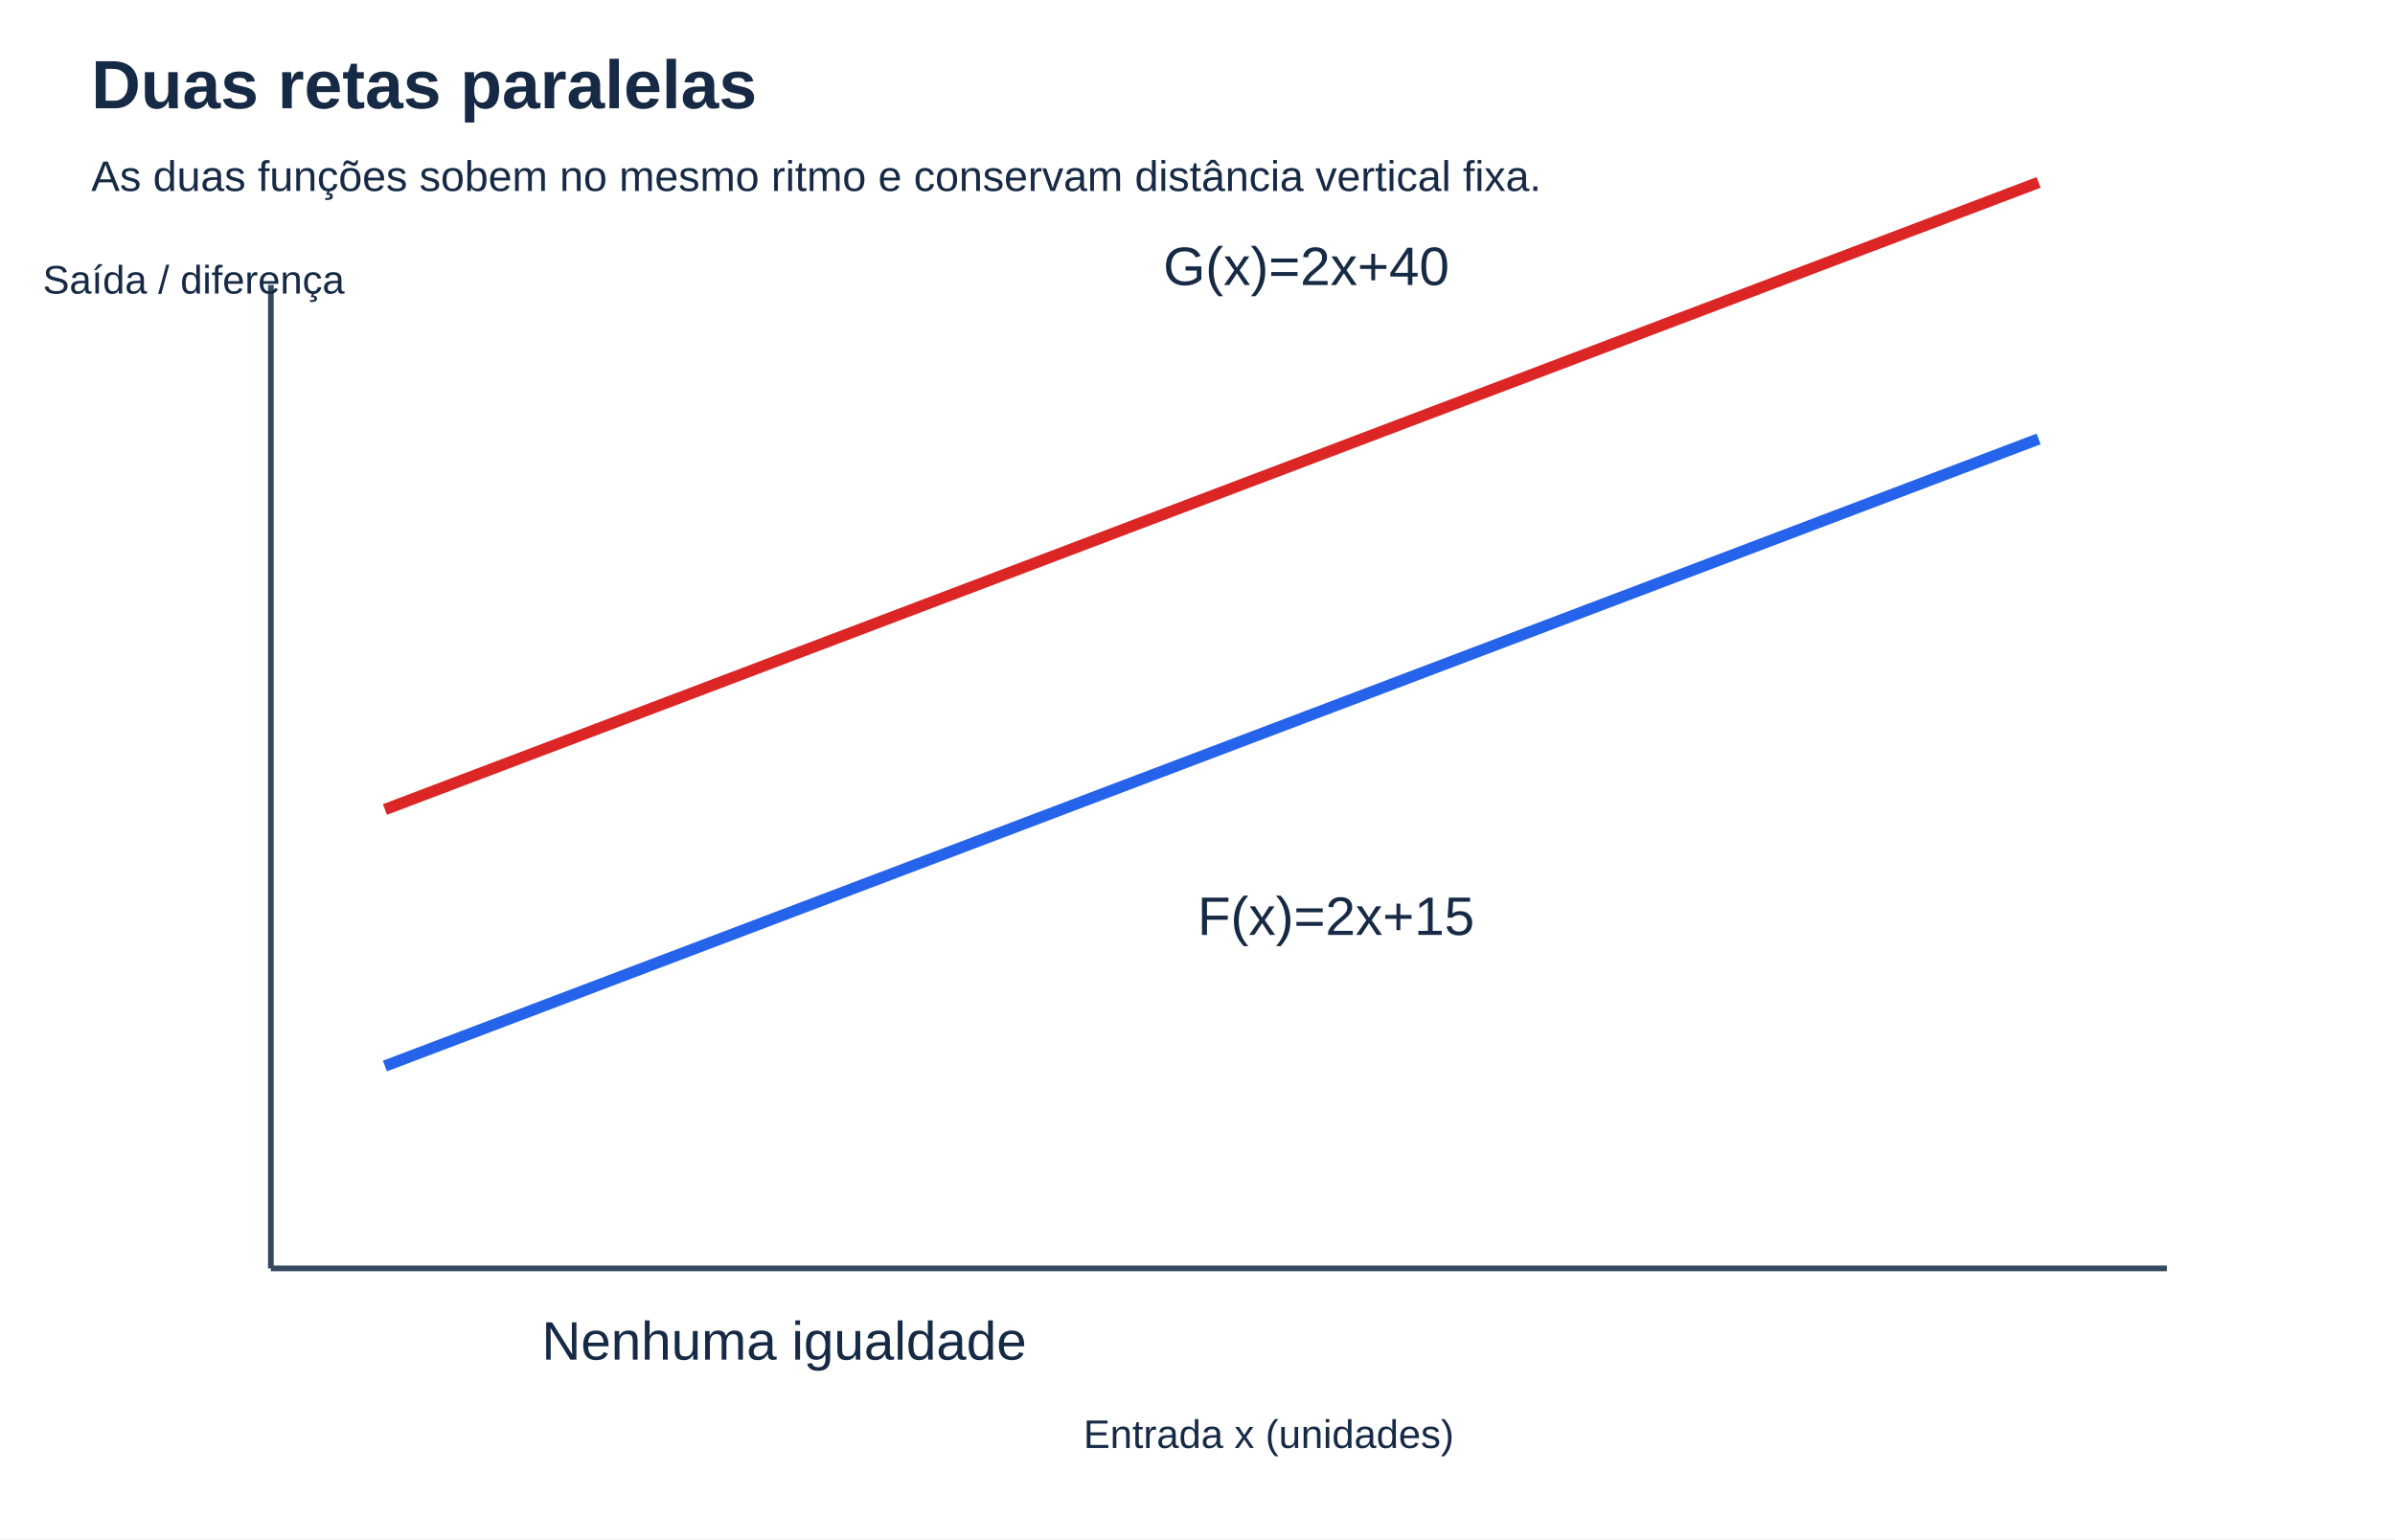
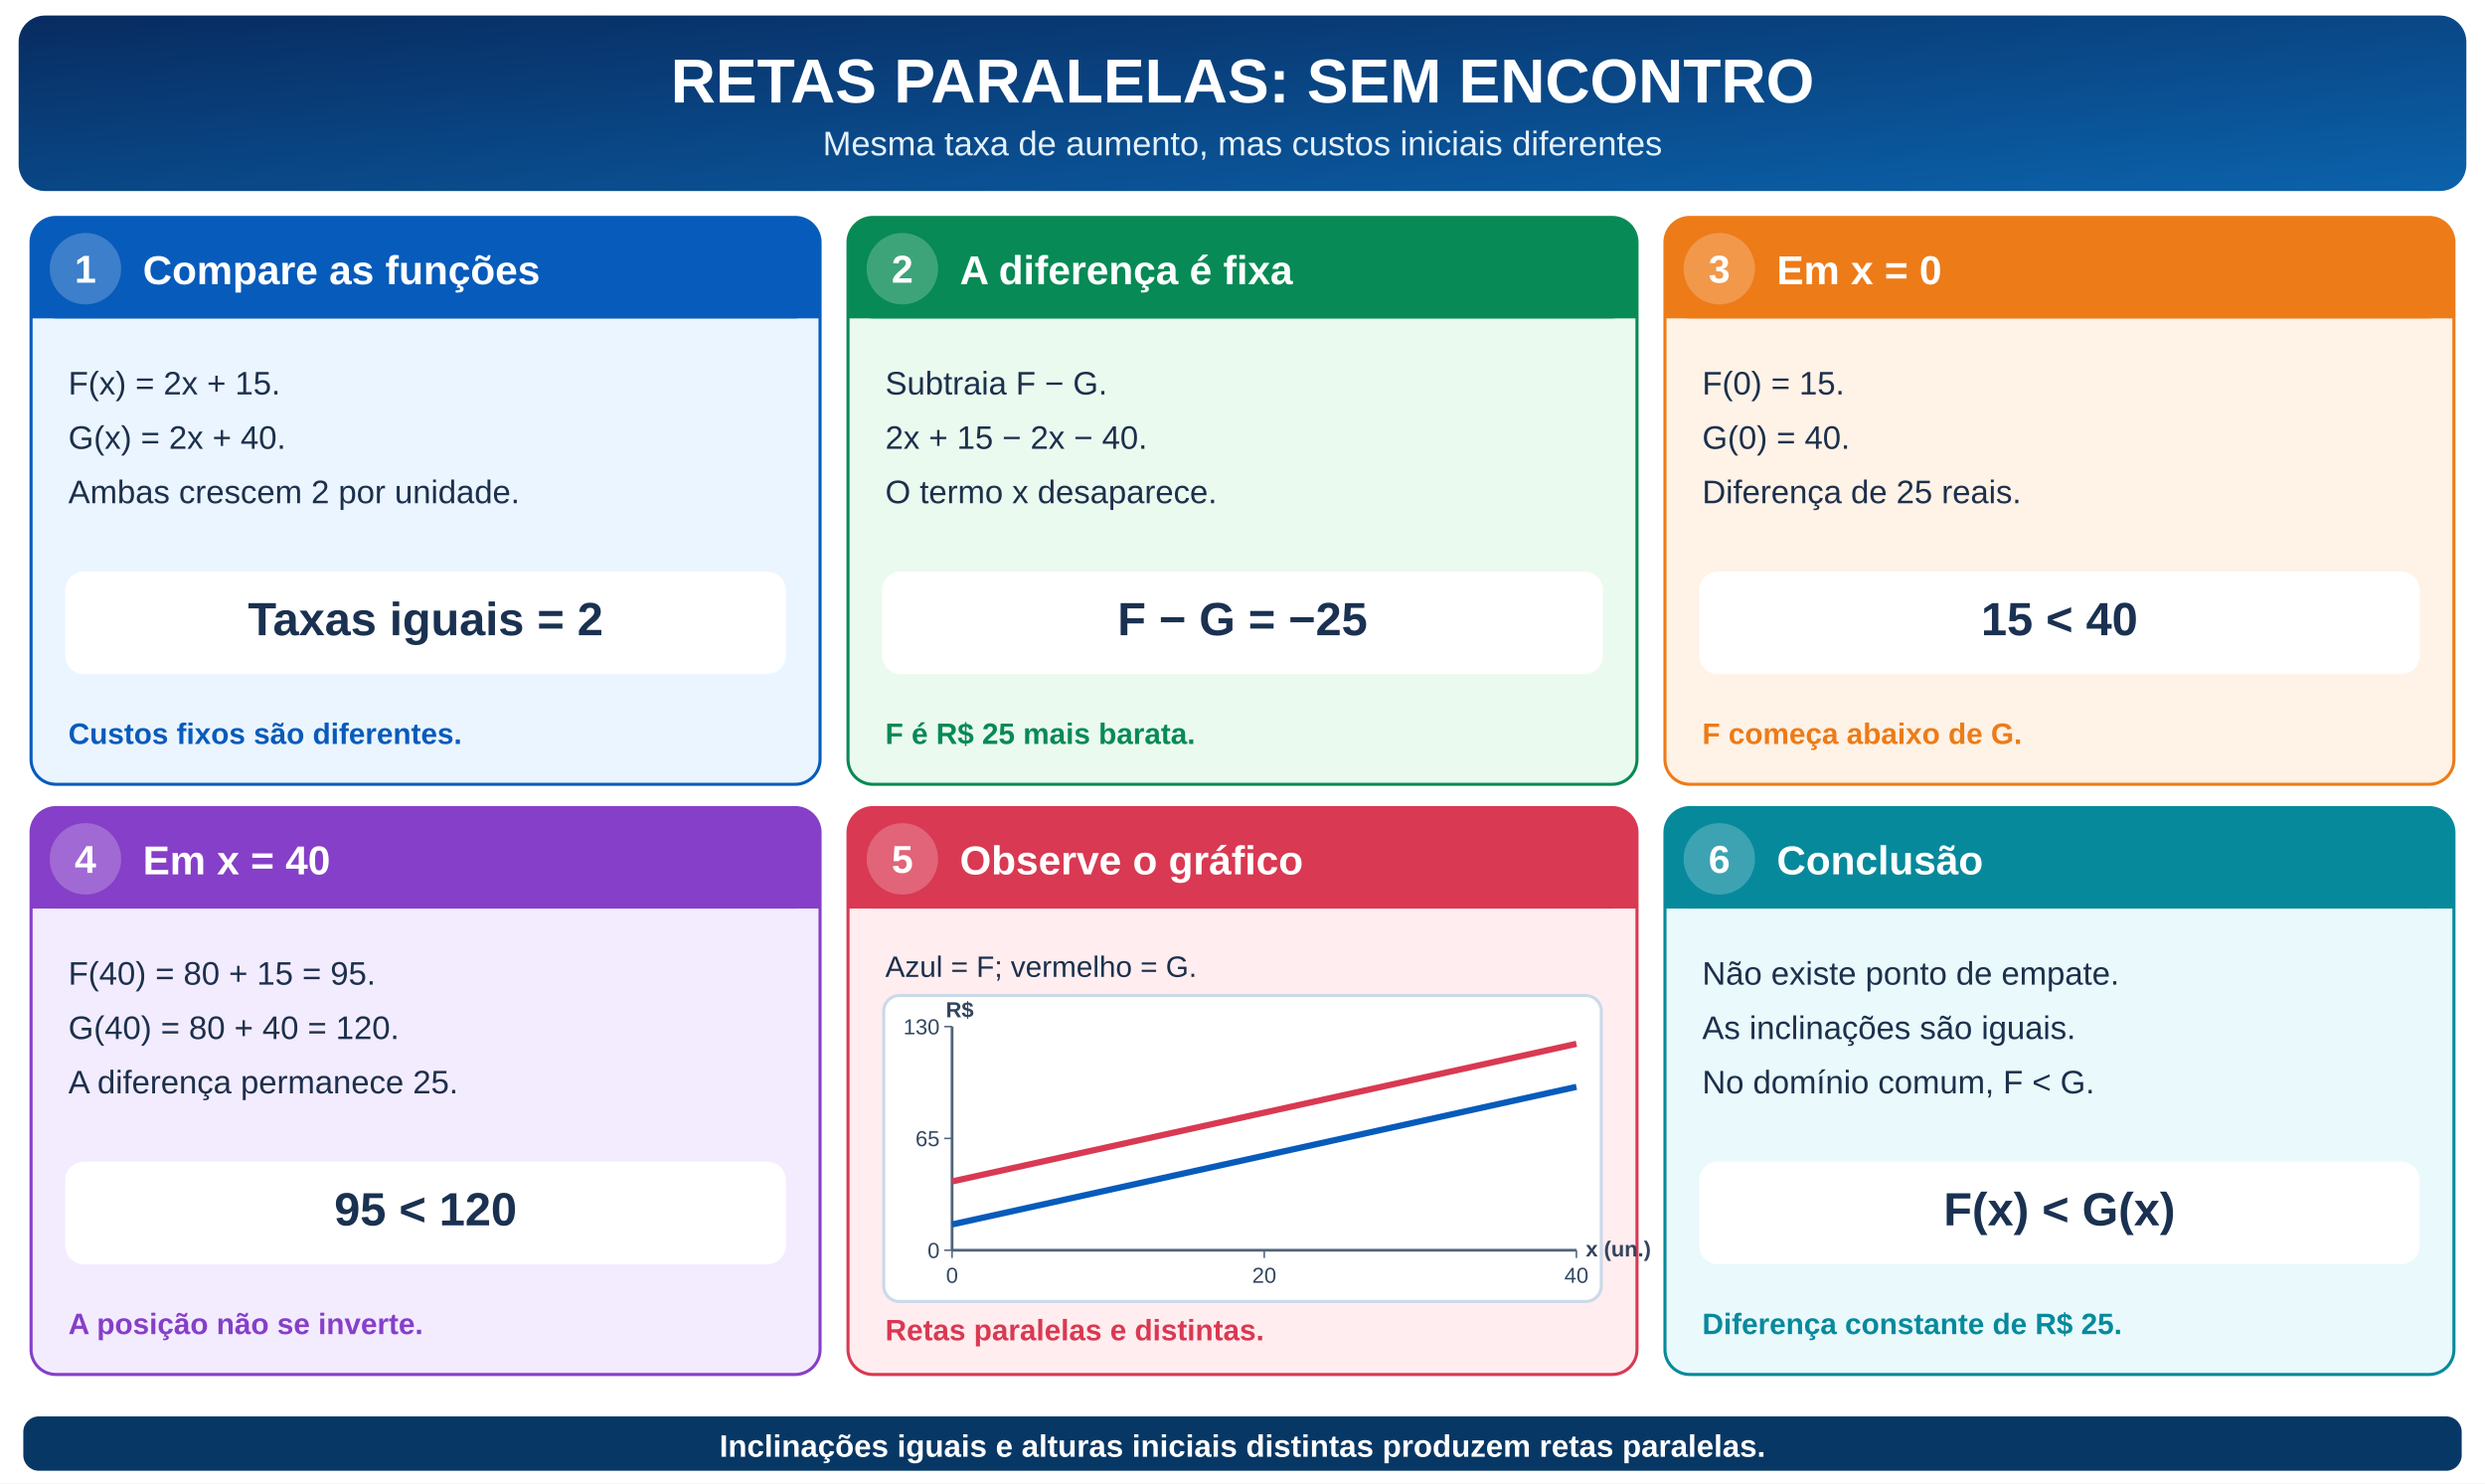
- <svg xmlns="http://www.w3.org/2000/svg" role="img" aria-labelledby="title desc" viewBox="0 0 840 540" width="840" height="540">
-   <rect width="840" height="540" fill="#ffffff" />
-   <g font-family="Arial, sans-serif" fill="#172a45">
-     <text x="32" y="38" font-size="24" font-weight="bold">Duas retas paralelas</text>
-     <text x="32" y="67" font-size="15">As duas funções sobem no mesmo ritmo e conservam distância vertical fixa.</text>
-   </g>
-   <g stroke="#34495e" stroke-width="2">
-     <line x1="95" y1="445" x2="760" y2="445" />
-     <line x1="95" y1="445" x2="95" y2="100" />
-   </g>
-   <path d="M135 374 L715 154" stroke="#2563eb" stroke-width="4" fill="none" />
-   <path d="M135 284 L715 64" stroke="#dc2626" stroke-width="4" fill="none" />
-   <g font-family="Arial" font-size="19" fill="#172a45">
-     <text x="420" y="328">F(x)=2x+15</text>
-     <text x="408" y="100">G(x)=2x+40</text>
-     <text x="190" y="477">Nenhuma igualdade</text>
-   </g>
-   <g font-family="Arial, sans-serif" fill="#172a45" font-size="14">
-     <text x="380" y="508">Entrada x (unidades)</text>
-     <text x="15" y="103">Saída / diferença</text>
-   </g>
+ <svg xmlns="http://www.w3.org/2000/svg" viewBox="0 0 1600 955" role="img" aria-labelledby="title desc">
+   <rect x="0" y="0" width="1600" height="955" rx="0" fill="#fff" />
+   <defs>
+     <linearGradient id="blue" x1="0" y1="0" x2="1" y2="1">
+       <stop offset="0" stop-color="#082c61" />
+       <stop offset="1" stop-color="#0b62ab" />
+     </linearGradient>
+   </defs>
+   <rect x="12" y="10" width="1576" height="113" rx="17" fill="url(#blue)" />
+   <text x="800" y="66" text-anchor="middle" font-family="Arial,DejaVu Sans,sans-serif" font-size="40" font-weight="700" fill="#fff">RETAS PARALELAS: SEM ENCONTRO</text>
+   <text x="800" y="100" text-anchor="middle" font-family="Arial,DejaVu Sans,sans-serif" font-size="22" font-weight="400" fill="#e5f2ff">Mesma taxa de aumento, mas custos iniciais diferentes</text>
+   <rect x="20" y="140" width="508" height="365" rx="16" fill="#ebf5ff" stroke="#075bbb" stroke-width="2" />
+   <rect x="20" y="140" width="508" height="65" rx="16" fill="#075bbb" />
+   <rect x="20" y="189" width="508" height="16" rx="0" fill="#075bbb" />
+   <circle cx="55" cy="173" r="23" fill="#fff" opacity=".22" />
+   <text x="55" y="182" text-anchor="middle" font-family="Arial,DejaVu Sans,sans-serif" font-size="25" font-weight="700" fill="#fff">1</text>
+   <text x="92" y="183" text-anchor="start" font-family="Arial,DejaVu Sans,sans-serif" font-size="26" font-weight="700" fill="#fff">Compare as funções</text>
+   <text x="44" y="254" text-anchor="start" font-family="Arial,DejaVu Sans,sans-serif" font-size="21" font-weight="400" fill="#1c304c">F(x) = 2x + 15.</text>
+   <text x="44" y="289" text-anchor="start" font-family="Arial,DejaVu Sans,sans-serif" font-size="21" font-weight="400" fill="#1c304c">G(x) = 2x + 40.</text>
+   <text x="44" y="324" text-anchor="start" font-family="Arial,DejaVu Sans,sans-serif" font-size="21" font-weight="400" fill="#1c304c">Ambas crescem 2 por unidade.</text>
+   <rect x="42" y="368" width="464" height="66" rx="12" fill="#fff" />
+   <text x="274" y="409" text-anchor="middle" font-family="Arial,DejaVu Sans,sans-serif" font-size="30" font-weight="700" fill="#1a3151">Taxas iguais = 2</text>
+   <text x="44" y="479" text-anchor="start" font-family="Arial,DejaVu Sans,sans-serif" font-size="19" font-weight="700" fill="#075bbb">Custos fixos são diferentes.</text>
+   <rect x="546" y="140" width="508" height="365" rx="16" fill="#ebfaef" stroke="#078a55" stroke-width="2" />
+   <rect x="546" y="140" width="508" height="65" rx="16" fill="#078a55" />
+   <rect x="546" y="189" width="508" height="16" rx="0" fill="#078a55" />
+   <circle cx="581" cy="173" r="23" fill="#fff" opacity=".22" />
+   <text x="581" y="182" text-anchor="middle" font-family="Arial,DejaVu Sans,sans-serif" font-size="25" font-weight="700" fill="#fff">2</text>
+   <text x="618" y="183" text-anchor="start" font-family="Arial,DejaVu Sans,sans-serif" font-size="26" font-weight="700" fill="#fff">A diferença é fixa</text>
+   <text x="570" y="254" text-anchor="start" font-family="Arial,DejaVu Sans,sans-serif" font-size="21" font-weight="400" fill="#1c304c">Subtraia F − G.</text>
+   <text x="570" y="289" text-anchor="start" font-family="Arial,DejaVu Sans,sans-serif" font-size="21" font-weight="400" fill="#1c304c">2x + 15 − 2x − 40.</text>
+   <text x="570" y="324" text-anchor="start" font-family="Arial,DejaVu Sans,sans-serif" font-size="21" font-weight="400" fill="#1c304c">O termo x desaparece.</text>
+   <rect x="568" y="368" width="464" height="66" rx="12" fill="#fff" />
+   <text x="800" y="409" text-anchor="middle" font-family="Arial,DejaVu Sans,sans-serif" font-size="30" font-weight="700" fill="#1a3151">F − G = −25</text>
+   <text x="570" y="479" text-anchor="start" font-family="Arial,DejaVu Sans,sans-serif" font-size="19" font-weight="700" fill="#078a55">F é R$ 25 mais barata.</text>
+   <rect x="1072" y="140" width="508" height="365" rx="16" fill="#fff2e6" stroke="#ed7b18" stroke-width="2" />
+   <rect x="1072" y="140" width="508" height="65" rx="16" fill="#ed7b18" />
+   <rect x="1072" y="189" width="508" height="16" rx="0" fill="#ed7b18" />
+   <circle cx="1107" cy="173" r="23" fill="#fff" opacity=".22" />
+   <text x="1107" y="182" text-anchor="middle" font-family="Arial,DejaVu Sans,sans-serif" font-size="25" font-weight="700" fill="#fff">3</text>
+   <text x="1144" y="183" text-anchor="start" font-family="Arial,DejaVu Sans,sans-serif" font-size="26" font-weight="700" fill="#fff">Em x = 0</text>
+   <text x="1096" y="254" text-anchor="start" font-family="Arial,DejaVu Sans,sans-serif" font-size="21" font-weight="400" fill="#1c304c">F(0) = 15.</text>
+   <text x="1096" y="289" text-anchor="start" font-family="Arial,DejaVu Sans,sans-serif" font-size="21" font-weight="400" fill="#1c304c">G(0) = 40.</text>
+   <text x="1096" y="324" text-anchor="start" font-family="Arial,DejaVu Sans,sans-serif" font-size="21" font-weight="400" fill="#1c304c">Diferença de 25 reais.</text>
+   <rect x="1094" y="368" width="464" height="66" rx="12" fill="#fff" />
+   <text x="1326" y="409" text-anchor="middle" font-family="Arial,DejaVu Sans,sans-serif" font-size="30" font-weight="700" fill="#1a3151">15 &lt; 40</text>
+   <text x="1096" y="479" text-anchor="start" font-family="Arial,DejaVu Sans,sans-serif" font-size="19" font-weight="700" fill="#ed7b18">F começa abaixo de G.</text>
+   <rect x="20" y="520" width="508" height="365" rx="16" fill="#f3ecff" stroke="#863fc8" stroke-width="2" />
+   <rect x="20" y="520" width="508" height="65" rx="16" fill="#863fc8" />
+   <rect x="20" y="569" width="508" height="16" rx="0" fill="#863fc8" />
+   <circle cx="55" cy="553" r="23" fill="#fff" opacity=".22" />
+   <text x="55" y="562" text-anchor="middle" font-family="Arial,DejaVu Sans,sans-serif" font-size="25" font-weight="700" fill="#fff">4</text>
+   <text x="92" y="563" text-anchor="start" font-family="Arial,DejaVu Sans,sans-serif" font-size="26" font-weight="700" fill="#fff">Em x = 40</text>
+   <text x="44" y="634" text-anchor="start" font-family="Arial,DejaVu Sans,sans-serif" font-size="21" font-weight="400" fill="#1c304c">F(40) = 80 + 15 = 95.</text>
+   <text x="44" y="669" text-anchor="start" font-family="Arial,DejaVu Sans,sans-serif" font-size="21" font-weight="400" fill="#1c304c">G(40) = 80 + 40 = 120.</text>
+   <text x="44" y="704" text-anchor="start" font-family="Arial,DejaVu Sans,sans-serif" font-size="21" font-weight="400" fill="#1c304c">A diferença permanece 25.</text>
+   <rect x="42" y="748" width="464" height="66" rx="12" fill="#fff" />
+   <text x="274" y="789" text-anchor="middle" font-family="Arial,DejaVu Sans,sans-serif" font-size="30" font-weight="700" fill="#1a3151">95 &lt; 120</text>
+   <text x="44" y="859" text-anchor="start" font-family="Arial,DejaVu Sans,sans-serif" font-size="19" font-weight="700" fill="#863fc8">A posição não se inverte.</text>
+   <rect x="546" y="520" width="508" height="365" rx="16" fill="#ffedef" stroke="#d93952" stroke-width="2" />
+   <rect x="546" y="520" width="508" height="65" rx="16" fill="#d93952" />
+   <rect x="546" y="569" width="508" height="16" rx="0" fill="#d93952" />
+   <circle cx="581" cy="553" r="23" fill="#fff" opacity=".22" />
+   <text x="581" y="562" text-anchor="middle" font-family="Arial,DejaVu Sans,sans-serif" font-size="25" font-weight="700" fill="#fff">5</text>
+   <text x="618" y="563" text-anchor="start" font-family="Arial,DejaVu Sans,sans-serif" font-size="26" font-weight="700" fill="#fff">Observe o gráfico</text>
+   <text x="570" y="629" text-anchor="start" font-family="Arial,DejaVu Sans,sans-serif" font-size="19" font-weight="400" fill="#1c304c">Azul = F; vermelho = G.</text>
+   <rect x="569" y="641" width="462" height="197" rx="10" fill="#fff" stroke="#cbd9e9" stroke-width="2" />
+   <line x1="613" y1="661" x2="613" y2="805" stroke="#51647c" stroke-width="1.8" />
+   <line x1="613" y1="805" x2="1015" y2="805" stroke="#51647c" stroke-width="1.8" />
+   <line x1="613" y1="805" x2="613" y2="810" stroke="#52647e" stroke-width="1" />
+   <text x="613" y="826" text-anchor="middle" font-family="Arial,DejaVu Sans,sans-serif" font-size="14" font-weight="400" fill="#334961">0</text>
+   <line x1="814" y1="805" x2="814" y2="810" stroke="#52647e" stroke-width="1" />
+   <text x="814" y="826" text-anchor="middle" font-family="Arial,DejaVu Sans,sans-serif" font-size="14" font-weight="400" fill="#334961">20</text>
+   <line x1="1015" y1="805" x2="1015" y2="810" stroke="#52647e" stroke-width="1" />
+   <text x="1015" y="826" text-anchor="middle" font-family="Arial,DejaVu Sans,sans-serif" font-size="14" font-weight="400" fill="#334961">40</text>
+   <line x1="608" y1="805" x2="613" y2="805" stroke="#52647e" stroke-width="1" />
+   <text x="605" y="810" text-anchor="end" font-family="Arial,DejaVu Sans,sans-serif" font-size="14" font-weight="400" fill="#334961">0</text>
+   <line x1="608" y1="733" x2="613" y2="733" stroke="#52647e" stroke-width="1" />
+   <text x="605" y="738" text-anchor="end" font-family="Arial,DejaVu Sans,sans-serif" font-size="14" font-weight="400" fill="#334961">65</text>
+   <line x1="608" y1="661" x2="613" y2="661" stroke="#52647e" stroke-width="1" />
+   <text x="605" y="666" text-anchor="end" font-family="Arial,DejaVu Sans,sans-serif" font-size="14" font-weight="400" fill="#334961">130</text>
+   <text x="1021" y="809" text-anchor="start" font-family="Arial,DejaVu Sans,sans-serif" font-size="14" font-weight="700" fill="#34445e">x (un.)</text>
+   <text x="609" y="655" text-anchor="start" font-family="Arial,DejaVu Sans,sans-serif" font-size="14" font-weight="700" fill="#34445e">R$</text>
+   <polyline points="613.0,788.4 1015.0,699.8" fill="none" stroke="#075bbb" stroke-width="4" />
+   <polyline points="613.0,760.7 1015.0,672.1" fill="none" stroke="#d93952" stroke-width="4" />
+   <text x="570" y="863" text-anchor="start" font-family="Arial,DejaVu Sans,sans-serif" font-size="19" font-weight="700" fill="#d93952">Retas paralelas e distintas.</text>
+   <rect x="1072" y="520" width="508" height="365" rx="16" fill="#e9f9fc" stroke="#07899c" stroke-width="2" />
+   <rect x="1072" y="520" width="508" height="65" rx="16" fill="#07899c" />
+   <rect x="1072" y="569" width="508" height="16" rx="0" fill="#07899c" />
+   <circle cx="1107" cy="553" r="23" fill="#fff" opacity=".22" />
+   <text x="1107" y="562" text-anchor="middle" font-family="Arial,DejaVu Sans,sans-serif" font-size="25" font-weight="700" fill="#fff">6</text>
+   <text x="1144" y="563" text-anchor="start" font-family="Arial,DejaVu Sans,sans-serif" font-size="26" font-weight="700" fill="#fff">Conclusão</text>
+   <text x="1096" y="634" text-anchor="start" font-family="Arial,DejaVu Sans,sans-serif" font-size="21" font-weight="400" fill="#1c304c">Não existe ponto de empate.</text>
+   <text x="1096" y="669" text-anchor="start" font-family="Arial,DejaVu Sans,sans-serif" font-size="21" font-weight="400" fill="#1c304c">As inclinações são iguais.</text>
+   <text x="1096" y="704" text-anchor="start" font-family="Arial,DejaVu Sans,sans-serif" font-size="21" font-weight="400" fill="#1c304c">No domínio comum, F &lt; G.</text>
+   <rect x="1094" y="748" width="464" height="66" rx="12" fill="#fff" />
+   <text x="1326" y="789" text-anchor="middle" font-family="Arial,DejaVu Sans,sans-serif" font-size="30" font-weight="700" fill="#1a3151">F(x) &lt; G(x)</text>
+   <text x="1096" y="859" text-anchor="start" font-family="Arial,DejaVu Sans,sans-serif" font-size="19" font-weight="700" fill="#07899c">Diferença constante de R$ 25.</text>
+   <rect x="15" y="912" width="1570" height="35" rx="10" fill="#073765" />
+   <text x="800" y="938" text-anchor="middle" font-family="Arial,DejaVu Sans,sans-serif" font-size="20" font-weight="700" fill="#fff">Inclinações iguais e alturas iniciais distintas produzem retas paralelas.</text>
</svg>
